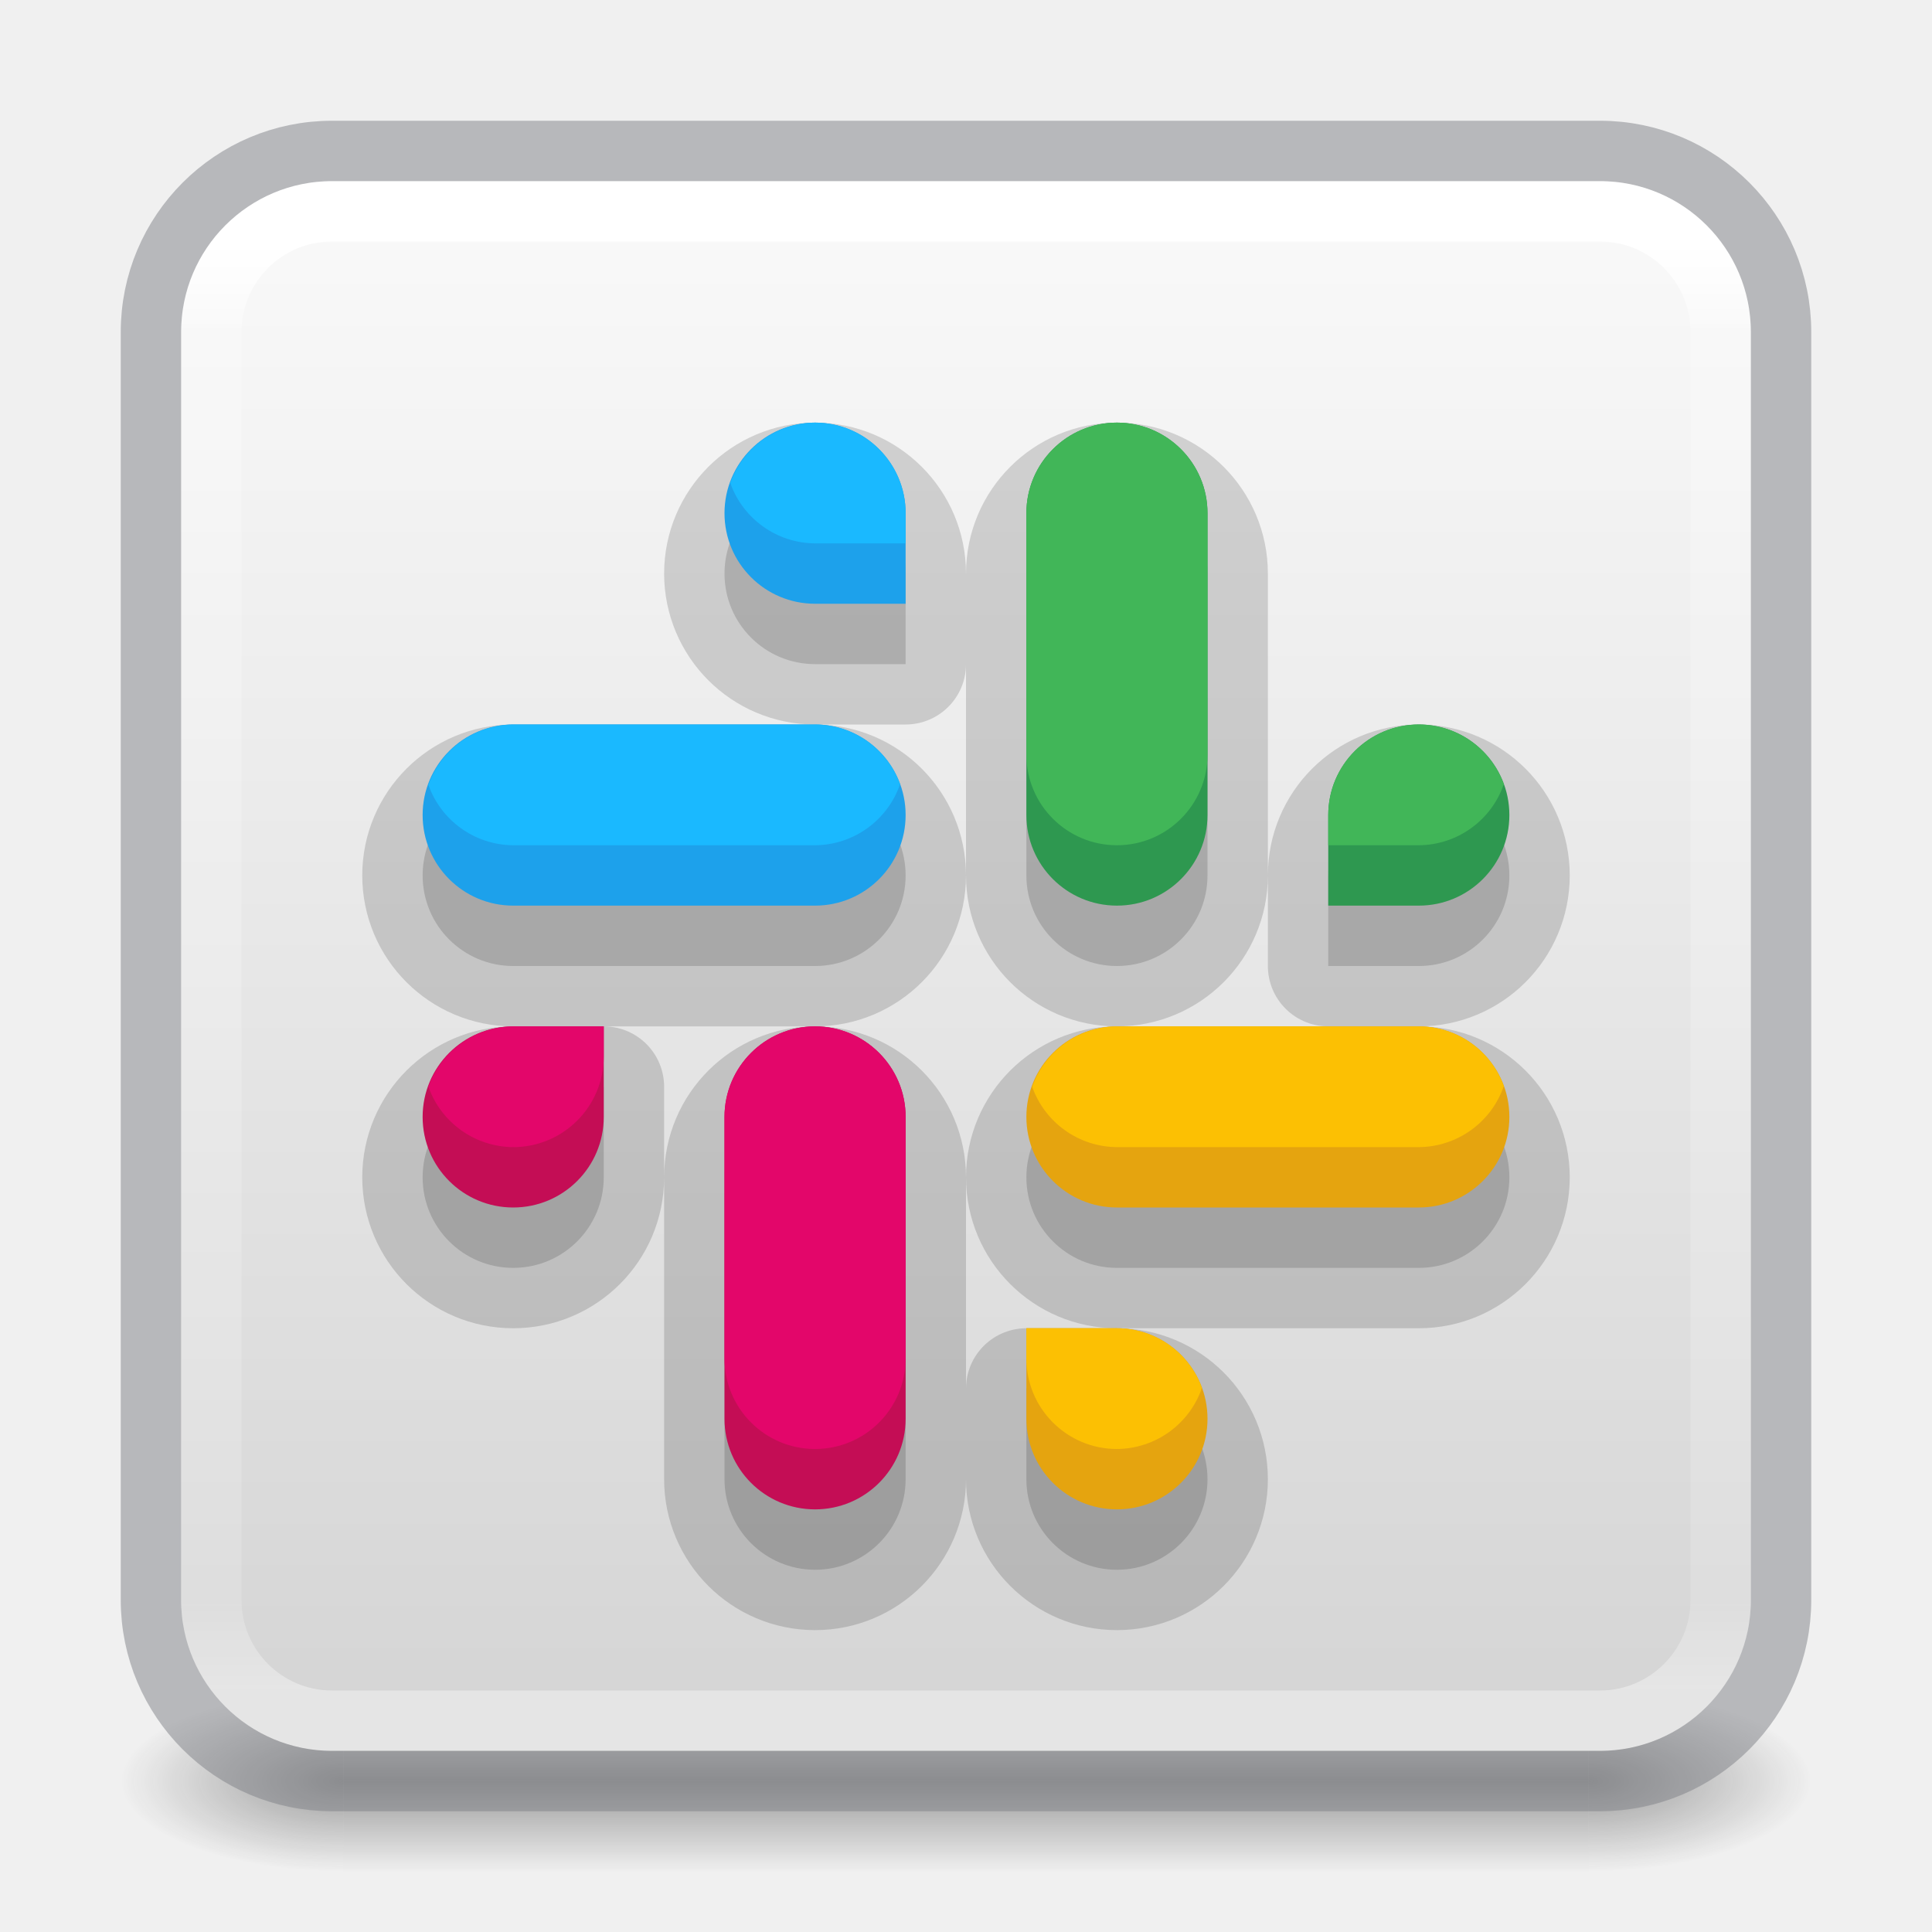
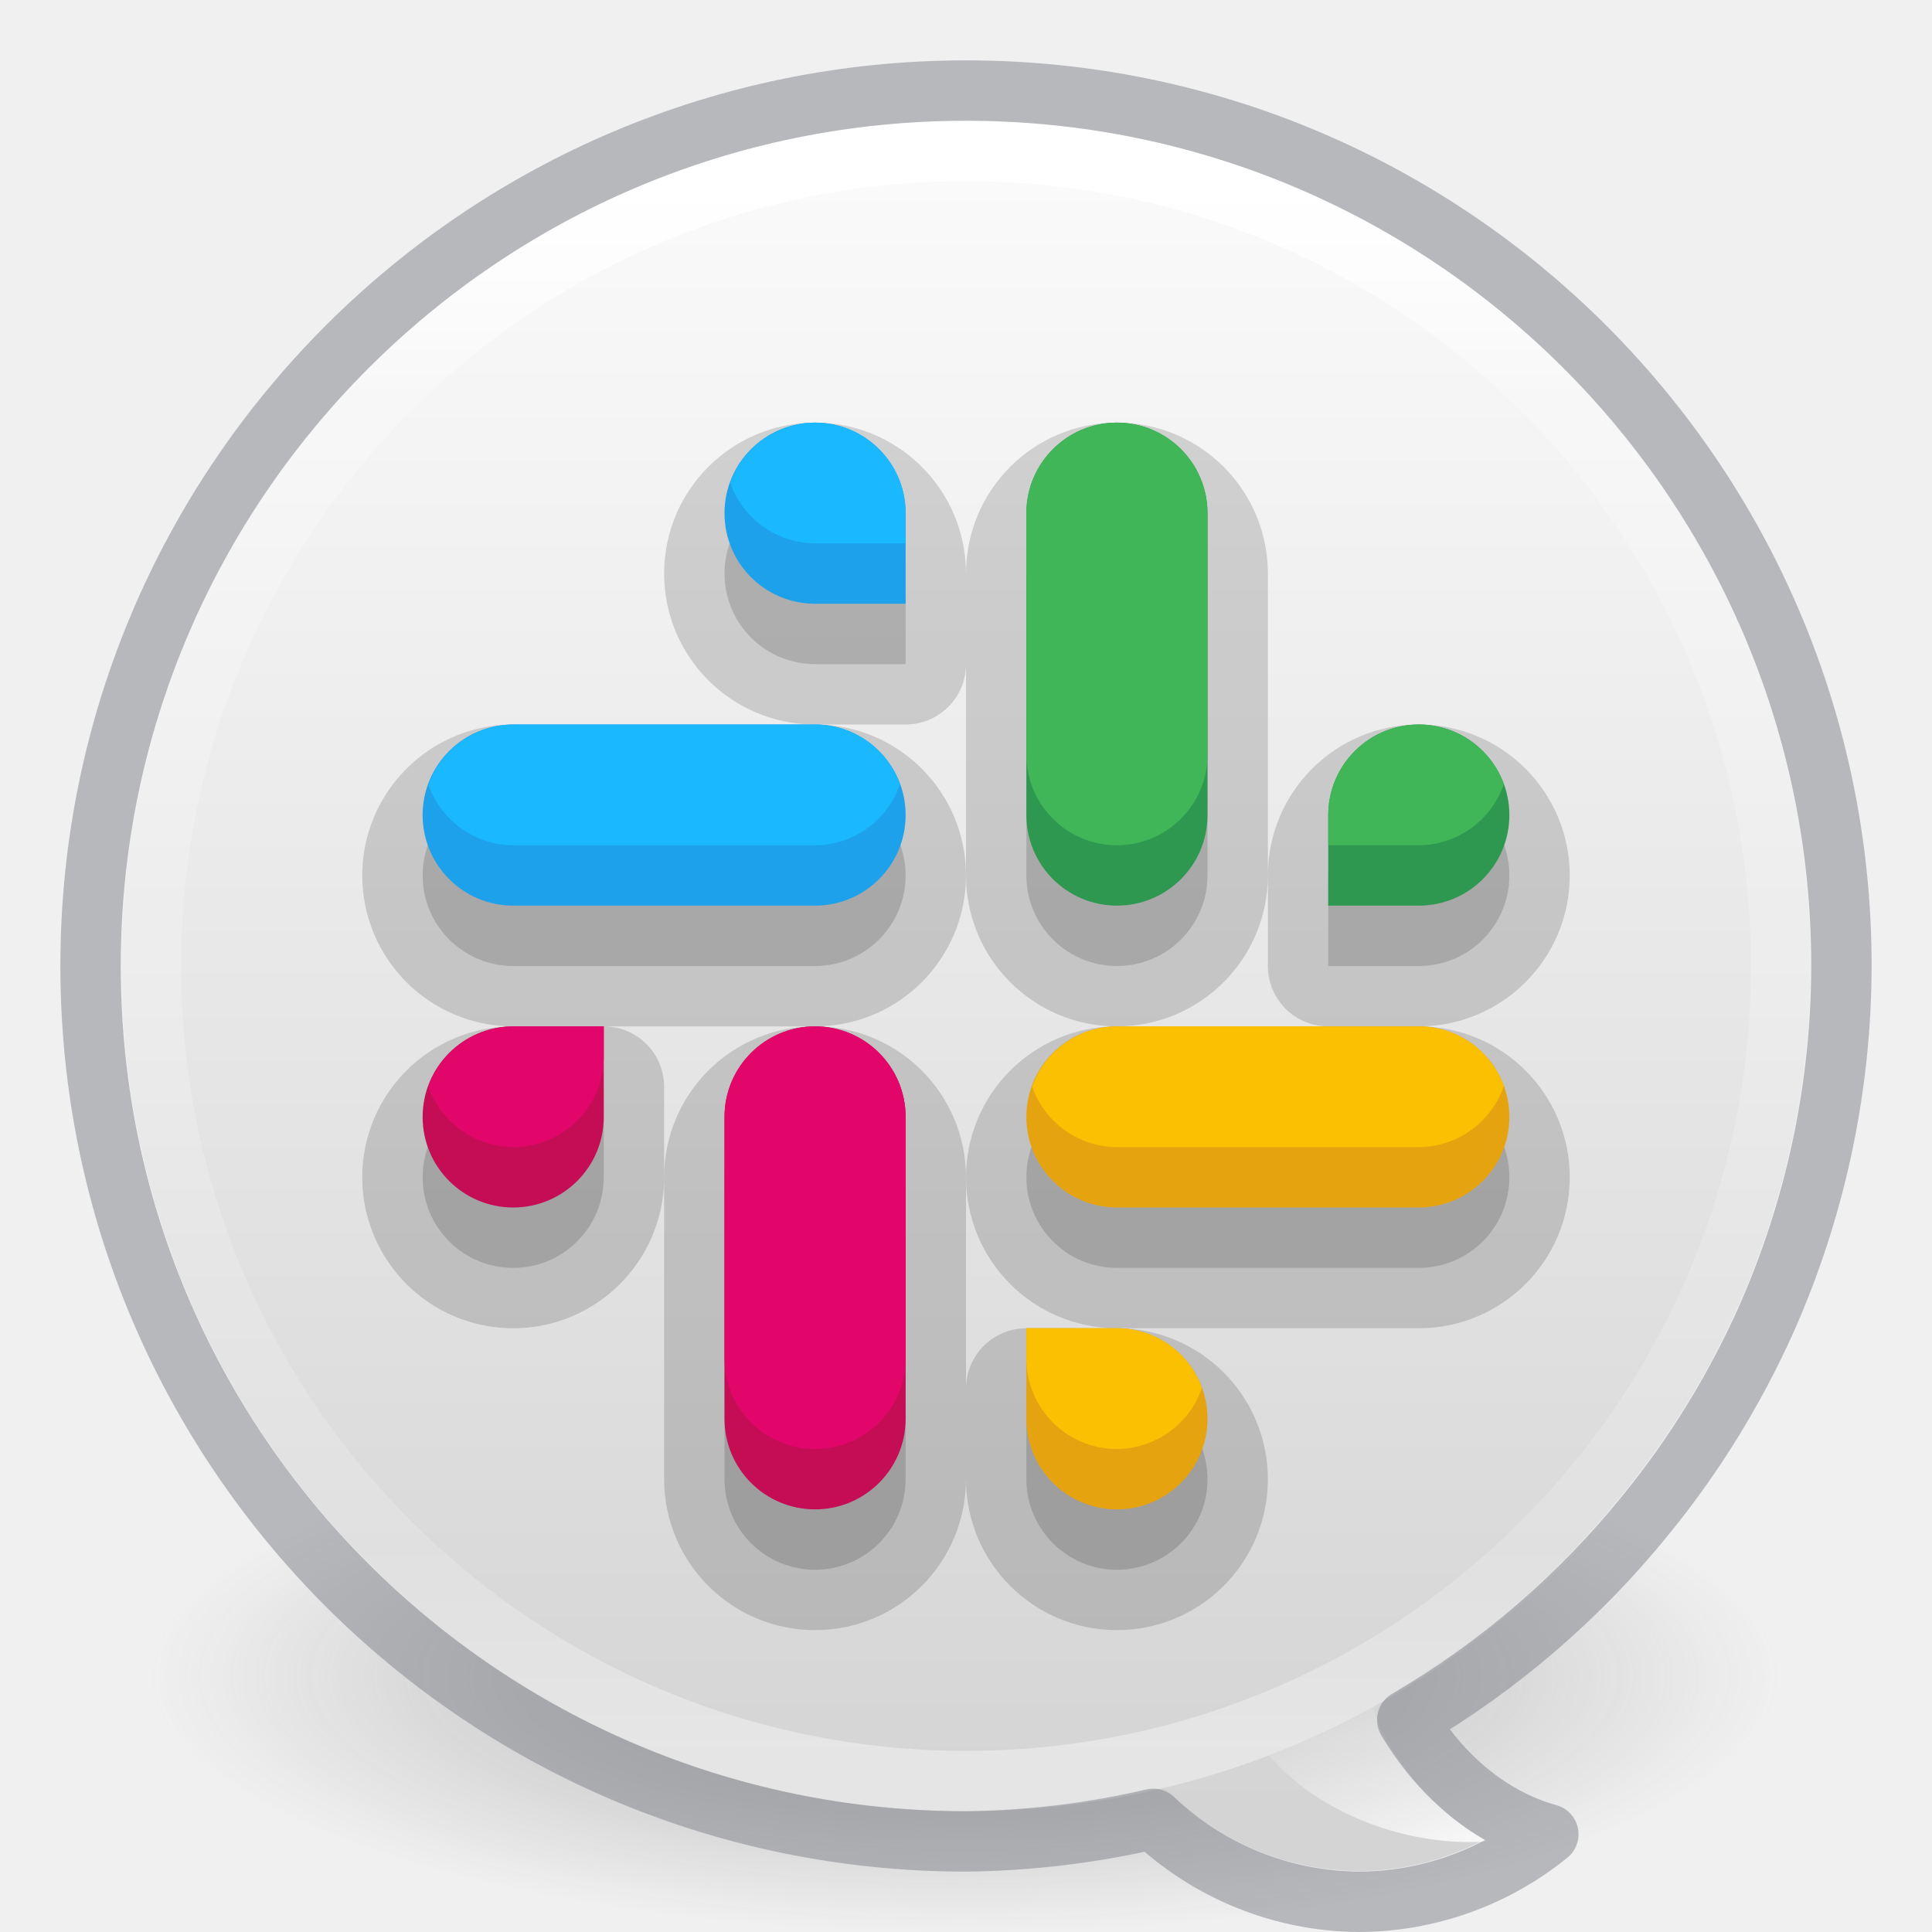
<svg xmlns="http://www.w3.org/2000/svg" xmlns:xlink="http://www.w3.org/1999/xlink" version="1.1" width="32" height="32" id="svg6860" xml:space="preserve">
  <defs id="defs6862">
    <linearGradient id="linearGradient4">
      <stop id="stop1" style="stop-color:#ffffff;stop-opacity:1" offset="0" />
      <stop id="stop2" style="stop-color:#ffffff;stop-opacity:0.235" offset="0.063" />
      <stop id="stop3" style="stop-color:#ffffff;stop-opacity:0.157" offset="0.938" />
      <stop id="stop4" style="stop-color:#ffffff;stop-opacity:0.392" offset="1" />
    </linearGradient>
    <linearGradient id="linearGradient3688-166-749-6">
      <stop id="stop2883-8" style="stop-color:#181818;stop-opacity:1" offset="0" />
      <stop id="stop2885-3" style="stop-color:#181818;stop-opacity:0" offset="1" />
    </linearGradient>
    <linearGradient id="linearGradient3702-501-757-3">
      <stop id="stop2895-3" style="stop-color:#181818;stop-opacity:0" offset="0" />
      <stop id="stop2897-28" style="stop-color:#181818;stop-opacity:1" offset="0.5" />
      <stop id="stop2899-8" style="stop-color:#181818;stop-opacity:0" offset="1" />
    </linearGradient>
    <radialGradient cx="4.993" cy="43.5" r="2.5" fx="4.993" fy="43.5" id="radialGradient2976-3-3" xlink:href="#linearGradient3688-166-749-6" gradientUnits="userSpaceOnUse" gradientTransform="matrix(2.003784,0,0,1.4,27.98813,-17.4)" />
    <radialGradient cx="4.993" cy="43.5" r="2.5" fx="4.993" fy="43.5" id="radialGradient2978-2-5" xlink:href="#linearGradient3688-166-749-6" gradientUnits="userSpaceOnUse" gradientTransform="matrix(2.003784,0,0,1.4,-20.01187,-104.4)" />
    <linearGradient xlink:href="#linearGradient4-6" id="linearGradient930-9-2" x1="16" y1="3" x2="16" y2="29" gradientUnits="userSpaceOnUse" gradientTransform="translate(4.1936035e-6)" />
    <linearGradient x1="24" y1="6.24" x2="24" y2="41.76" id="linearGradient4161-0-2" xlink:href="#linearGradient4" gradientUnits="userSpaceOnUse" gradientTransform="matrix(0.6756757,0,0,0.6756757,-0.2162128,-0.2162061)" />
    <linearGradient xlink:href="#linearGradient3702-501-757-3" id="linearGradient963" gradientUnits="userSpaceOnUse" x1="25.058" y1="47.028" x2="25.058" y2="39.999" />
    <style id="style1">.g{fill:#000;}.g,.h,.i{stroke-width:0px;}.h{fill:url(#e);}.i{fill:#fff;}</style>
    <style id="style1-7">.g{fill:#000;}.g,.h,.i{stroke-width:0px;}.h{fill:url(#e);}.i{fill:#fff;}</style>
    <style id="style1-5">.g{fill:#000;}.g,.h,.i{stroke-width:0px;}.h{fill:url(#e);}.i{fill:#fff;}</style>
    <linearGradient id="linearGradient4-6">
      <stop style="stop-color:#fafafa;stop-opacity:1;" offset="0" id="stop4-7" />
      <stop style="stop-color:#d4d4d4;stop-opacity:1;" offset="1" id="stop5" />
    </linearGradient>
    <style id="style1-53">.g{fill:#000;}.g,.h,.i{stroke-width:0px;}.h{fill:url(#e);}.i{fill:#fff;}</style>
    <style id="style1-6">.cls-1{fill:#fff;}</style>
    <style id="style1-67">.cls-1{fill:#fff;}</style>
+     <linearGradient id="linearGradient30">
+       <stop style="stop-color:#ffffff;stop-opacity:1;" offset="0" id="stop30" />
+       <stop style="stop-color:#fafafa;stop-opacity:0;" offset="1" id="stop31" />
+     </linearGradient>
+     <linearGradient id="linearGradient22">
+       <stop id="stop13" style="stop-color:#ffffff;stop-opacity:1" offset="0" />
+       <stop id="stop20" style="stop-color:#ffffff;stop-opacity:0.235" offset="0.135" />
+       <stop id="stop21" style="stop-color:#ffffff;stop-opacity:0.157" offset="0.865" />
+       <stop id="stop22" style="stop-color:#ffffff;stop-opacity:0.392" offset="1" />
+     </linearGradient>
+     <style id="style1-0">.g{fill:#000;}.g,.h,.i{stroke-width:0px;}.h{fill:url(#e);}.i{fill:#fff;}</style>
+     <style id="style1-7-36">.g{fill:#000;}.g,.h,.i{stroke-width:0px;}.h{fill:url(#e);}.i{fill:#fff;}</style>
+     <style id="style1-5-1">.g{fill:#000;}.g,.h,.i{stroke-width:0px;}.h{fill:url(#e);}.i{fill:#fff;}</style>
+     <style id="style1-53-0">.g{fill:#000;}.g,.h,.i{stroke-width:0px;}.h{fill:url(#e);}.i{fill:#fff;}</style>
+     <style id="style1-6-63">.cls-1{fill:#fff;}</style>
+     <style id="style1-67-2">.cls-1{fill:#fff;}</style>
+     <style id="style1-675">.g{fill:#000;}.g,.h,.i{stroke-width:0px;}.h{fill:url(#e);}.i{fill:#fff;}</style>
+     <style id="style1-7-3">.g{fill:#000;}.g,.h,.i{stroke-width:0px;}.h{fill:url(#e);}.i{fill:#fff;}</style>
+     <style id="style1-5-5">.g{fill:#000;}.g,.h,.i{stroke-width:0px;}.h{fill:url(#e);}.i{fill:#fff;}</style>
+     <linearGradient id="linearGradient2-5">
+       <stop style="stop-color:#5865f2;stop-opacity:1;" offset="0" id="stop3-3" />
+       <stop style="stop-color:#1f30f4;stop-opacity:1;" offset="1" id="stop4-5" />
+     </linearGradient>
+     <style id="style1-3">.g{fill:#000;}.g,.h,.i{stroke-width:0px;}.h{fill:url(#e);}.i{fill:#fff;}</style>
+     <style id="style1-6-6">.cls-1{fill:#fff;}</style>
+     <style id="style1-70">.g{fill:#000;}.g,.h,.i{stroke-width:0px;}.h{fill:url(#e);}.i{fill:#fff;}</style>
+     <style id="style1-6-3">.cls-1{fill:#fff;}</style>
+     <linearGradient id="linearGradient3820-7-2-2">
+       <stop offset="0" style="stop-color:#3d3d3d;stop-opacity:1" id="stop3822-2-6-36" />
+       <stop offset="0.5" style="stop-color:#686868;stop-opacity:0.498" id="stop3864-8-7-6" />
+       <stop offset="1" style="stop-color:#686868;stop-opacity:0" id="stop3824-1-2-4" />
+     </linearGradient>
+     <radialGradient cx="99.157" cy="186.171" r="62.769" fx="99.157" fy="186.171" id="radialGradient3108-6" xlink:href="#linearGradient3820-7-2-2" gradientUnits="userSpaceOnUse" gradientTransform="matrix(0.2147314,0,0,0.06794726,-5.313625,15.11686)" />
+     <linearGradient xlink:href="#linearGradient22" id="linearGradient13" x1="16" y1="3" x2="16" y2="29" gradientUnits="userSpaceOnUse" />
+     <linearGradient xlink:href="#linearGradient4-6" id="linearGradient29" x1="16" y1="3" x2="16" y2="30" gradientUnits="userSpaceOnUse" />
+     <linearGradient xlink:href="#linearGradient30" id="linearGradient31" x1="25.003" y1="30.933" x2="23.779" y2="27.459" gradientUnits="userSpaceOnUse" />
  </defs>
-   <g style="display:inline" id="g2036-2-8-6" transform="matrix(0.6999997,0,0,0.3333336,-0.7999958,15.33333)">
-     <g style="opacity:0.4" id="g3712-3-7-0" transform="matrix(1.052632,0,0,1.285713,-1.263158,-13.42854)">
-       <rect style="fill:url(#radialGradient2976-3-3);fill-opacity:1;stroke:none" id="rect2801-0-9-6" y="40" x="38" height="7" width="5" />
-       <rect style="fill:url(#radialGradient2978-2-5);fill-opacity:1;stroke:none" id="rect3696-2-2-2" transform="scale(-1)" y="-47" x="-10" height="7" width="5" />
-       <rect style="fill:url(#linearGradient963);fill-opacity:1;stroke:none" id="rect3700-1-0-6" y="40" x="10" height="7" width="28" />
+   <path d="m 29.457,27.767 a 13.479,4.265 0 0 1 -26.957,0 13.479,4.265 0 1 1 26.957,0 z" id="path3818-0-2-5-0" style="opacity:0.5;fill:url(#radialGradient3108-6);fill-opacity:1;stroke:none;stroke-width:1" />
+   <path d="m 16,2.01 c 7.733,0 13.99,6.257 13.99,13.988 -0.004,1.951 -0.416,3.881 -1.209,5.662 -0.495,1.104 -1.133,2.138 -1.896,3.08 -1.066,1.326 -2.365,2.449 -3.834,3.309 -0.316,0.226 -0.263,0.381 -0.18,0.701 0.439,0.737 1.025,1.328 1.705,1.723 -0.637,0.335 -1.347,0.516 -2.072,0.518 -1.137,-0.01 -2.226,-0.45 -3.051,-1.232 C 19.308,29.603 19.154,29.609 18.986,29.631 18.005,29.858 17.002,29.978 16,29.99 8.267,29.99 2.01,23.733 2.01,16 2.01,8.267 8.267,2.01 16,2.01 Z" style="opacity:1;fill:url(#linearGradient29);stroke:none;stroke-linejoin:round;stroke-opacity:0.502" id="path29-6" />
+   <circle style="opacity:1;fill:none;fill-opacity:1;stroke:url(#linearGradient13);stroke-width:1;stroke-linejoin:round;stroke-dasharray:none;stroke-opacity:1" id="path11" cx="16" cy="16" r="13.5" />
+   <path style="opacity:1;fill:url(#linearGradient31);stroke:none;stroke-width:1;stroke-linejoin:round;stroke-dasharray:none;stroke-opacity:0.502" d="m 24.639,30.5 c -0.766,-0.434 -1.608,-1.273 -1.904,-2.225 -0.461,0.268 -1.142,0.57 -1.712,0.801 0.713,0.864 2.167,1.526 3.616,1.424 z" id="path30-5" />
+   <path d="M 16,1.5 C 7.992,1.5 1.5,7.992 1.5,16 1.5,24.008 7.992,30.5 16,30.5 17.044,30.488 18.084,30.363 19.102,30.127 20.02,30.998 21.234,31.489 22.5,31.5 c 1.145,-0.002 2.255,-0.397 3.145,-1.119 -0.935,-0.261 -1.764,-0.932 -2.336,-1.893 1.522,-0.891 2.869,-2.053 3.975,-3.428 0.79,-0.974 1.449,-2.047 1.963,-3.191 C 30.069,20.022 30.496,18.022 30.5,16 30.5,7.992 24.008,1.5 16,1.5 Z" style="opacity:1;fill:none;stroke:#7e8087;stroke-linejoin:round;stroke-opacity:0.502" id="path4" />
+   <path id="path30-4" style="opacity:0.15;fill:#000000;fill-opacity:1;stroke:#000000;stroke-width:2;stroke-linejoin:round;stroke-opacity:1" d="M 13.5,8 A 1.5,1.5 0 0 0 12,9.5 1.5,1.5 0 0 0 13.5,11 H 15 V 9.5 A 1.5,1.5 0 0 0 13.5,8 Z m 5,0 A 1.5,1.5 0 0 0 17,9.5 v 5 A 1.5,1.5 0 0 0 18.5,16 1.5,1.5 0 0 0 20,14.5 v -5 A 1.5,1.5 0 0 0 18.5,8 Z m -10,5 A 1.5,1.5 0 0 0 7,14.5 1.5,1.5 0 0 0 8.5,16 h 5 A 1.5,1.5 0 0 0 15,14.5 1.5,1.5 0 0 0 13.5,13 Z m 15,0 A 1.5,1.5 0 0 0 22,14.5 V 16 h 1.5 A 1.5,1.5 0 0 0 25,14.5 1.5,1.5 0 0 0 23.5,13 Z m -15,5 A 1.5,1.5 0 0 0 7,19.5 1.5,1.5 0 0 0 8.5,21 1.5,1.5 0 0 0 10,19.5 V 18 Z m 5,0 A 1.5,1.5 0 0 0 12,19.5 v 5 A 1.5,1.5 0 0 0 13.5,26 1.5,1.5 0 0 0 15,24.5 v -5 A 1.5,1.5 0 0 0 13.5,18 Z m 5,0 A 1.5,1.5 0 0 0 17,19.5 1.5,1.5 0 0 0 18.5,21 h 5 A 1.5,1.5 0 0 0 25,19.5 1.5,1.5 0 0 0 23.5,18 Z M 17,23 v 1.5 A 1.5,1.5 0 0 0 18.5,26 1.5,1.5 0 0 0 20,24.5 1.5,1.5 0 0 0 18.5,23 Z" />
+   <path id="path40-7" style="opacity:0.15;fill:#000000;fill-opacity:1;stroke:none;stroke-width:2;stroke-linejoin:round;stroke-opacity:1" d="M 13.5,8 A 1.5,1.5 0 0 0 12,9.5 1.5,1.5 0 0 0 13.5,11 H 15 V 9.5 A 1.5,1.5 0 0 0 13.5,8 Z m 5,0 A 1.5,1.5 0 0 0 17,9.5 v 5 A 1.5,1.5 0 0 0 18.5,16 1.5,1.5 0 0 0 20,14.5 v -5 A 1.5,1.5 0 0 0 18.5,8 Z m -10,5 A 1.5,1.5 0 0 0 7,14.5 1.5,1.5 0 0 0 8.5,16 h 5 A 1.5,1.5 0 0 0 15,14.5 1.5,1.5 0 0 0 13.5,13 Z m 15,0 A 1.5,1.5 0 0 0 22,14.5 V 16 h 1.5 A 1.5,1.5 0 0 0 25,14.5 1.5,1.5 0 0 0 23.5,13 Z m -15,5 A 1.5,1.5 0 0 0 7,19.5 1.5,1.5 0 0 0 8.5,21 1.5,1.5 0 0 0 10,19.5 V 18 Z m 5,0 A 1.5,1.5 0 0 0 12,19.5 v 5 A 1.5,1.5 0 0 0 13.5,26 1.5,1.5 0 0 0 15,24.5 v -5 A 1.5,1.5 0 0 0 13.5,18 Z m 5,0 A 1.5,1.5 0 0 0 17,19.5 1.5,1.5 0 0 0 18.5,21 h 5 A 1.5,1.5 0 0 0 25,19.5 1.5,1.5 0 0 0 23.5,18 Z M 17,23 v 1.5 A 1.5,1.5 0 0 0 18.5,26 1.5,1.5 0 0 0 20,24.5 1.5,1.5 0 0 0 18.5,23 Z" />
+   <g id="g44-6">
+     <g id="g42-5">
+       <path id="path9-6" style="opacity:1;fill:#e5a40f;fill-opacity:1;stroke:none;stroke-width:2;stroke-linejoin:round" d="M 18.5,17 A 1.5,1.5 0 0 0 17,18.5 1.5,1.5 0 0 0 18.5,20 h 5 A 1.5,1.5 0 0 0 25,18.5 1.5,1.5 0 0 0 23.5,17 Z M 17,22 v 1.5 A 1.5,1.5 0 0 0 18.5,25 1.5,1.5 0 0 0 20,23.5 1.5,1.5 0 0 0 18.5,22 Z" />
+       <path id="path24-9" style="opacity:1;fill:#fcc003;fill-opacity:1;stroke:none;stroke-width:2;stroke-linejoin:round" d="M 18.5,17 A 1.5,1.5 0 0 0 17.096,18 1.5,1.5 0 0 0 18.5,19 h 5 A 1.5,1.5 0 0 0 24.908,17.988 1.5,1.5 0 0 0 23.5,17 Z M 17,22 v 0.5 A 1.5,1.5 0 0 0 18.5,24 1.5,1.5 0 0 0 19.908,22.988 1.5,1.5 0 0 0 18.5,22 Z" />
    </g>
-   </g>
-   <rect style="color:#000000;font-variation-settings:normal;display:inline;overflow:visible;visibility:visible;opacity:1;vector-effect:none;fill:url(#linearGradient930-9-2);fill-opacity:1;fill-rule:nonzero;stroke:none;stroke-width:1;stroke-linecap:butt;stroke-linejoin:miter;stroke-miterlimit:4;stroke-dasharray:none;stroke-dashoffset:0;stroke-opacity:0.5;marker:none;enable-background:accumulate;stop-color:#000000;stop-opacity:1" id="rect5505-21-1-2-1" y="3" x="3" ry="2.5" rx="2.5" height="26" width="26" />
-   <rect style="opacity:1;fill:none;stroke:url(#linearGradient4161-0-2);stroke-width:1;stroke-linecap:round;stroke-linejoin:round;stroke-miterlimit:4;stroke-dasharray:none;stroke-dashoffset:0;stroke-opacity:1" id="rect6741-7-4-3-8" y="3.5" x="3.5" ry="2" rx="2" height="25" width="25" />
-   <rect style="color:#000000;font-variation-settings:normal;display:inline;overflow:visible;visibility:visible;opacity:1;vector-effect:none;fill:none;fill-opacity:1;fill-rule:nonzero;stroke:#7e8087;stroke-width:1;stroke-linecap:butt;stroke-linejoin:miter;stroke-miterlimit:4;stroke-dasharray:none;stroke-dashoffset:0;stroke-opacity:0.5;marker:none;enable-background:accumulate;stop-color:#000000;stop-opacity:1" id="rect5" y="2.5" x="2.5" ry="3" rx="3" height="27" width="27" />
-   <path id="path30" style="opacity:0.15;fill:#000000;fill-opacity:1;stroke:#000000;stroke-width:2;stroke-linejoin:round;stroke-opacity:1" d="M 13.5,8 A 1.5,1.5 0 0 0 12,9.5 1.5,1.5 0 0 0 13.5,11 H 15 V 9.5 A 1.5,1.5 0 0 0 13.5,8 Z m 5,0 A 1.5,1.5 0 0 0 17,9.5 v 5 A 1.5,1.5 0 0 0 18.5,16 1.5,1.5 0 0 0 20,14.5 v -5 A 1.5,1.5 0 0 0 18.5,8 Z m -10,5 A 1.5,1.5 0 0 0 7,14.5 1.5,1.5 0 0 0 8.5,16 h 5 A 1.5,1.5 0 0 0 15,14.5 1.5,1.5 0 0 0 13.5,13 Z m 15,0 A 1.5,1.5 0 0 0 22,14.5 V 16 h 1.5 A 1.5,1.5 0 0 0 25,14.5 1.5,1.5 0 0 0 23.5,13 Z m -15,5 A 1.5,1.5 0 0 0 7,19.5 1.5,1.5 0 0 0 8.5,21 1.5,1.5 0 0 0 10,19.5 V 18 Z m 5,0 A 1.5,1.5 0 0 0 12,19.5 v 5 A 1.5,1.5 0 0 0 13.5,26 1.5,1.5 0 0 0 15,24.5 v -5 A 1.5,1.5 0 0 0 13.5,18 Z m 5,0 A 1.5,1.5 0 0 0 17,19.5 1.5,1.5 0 0 0 18.5,21 h 5 A 1.5,1.5 0 0 0 25,19.5 1.5,1.5 0 0 0 23.5,18 Z M 17,23 v 1.5 A 1.5,1.5 0 0 0 18.5,26 1.5,1.5 0 0 0 20,24.5 1.5,1.5 0 0 0 18.5,23 Z" />
-   <path id="path40" style="opacity:0.15;fill:#000000;fill-opacity:1;stroke:none;stroke-width:2;stroke-linejoin:round;stroke-opacity:1" d="M 13.5,8 A 1.5,1.5 0 0 0 12,9.5 1.5,1.5 0 0 0 13.5,11 H 15 V 9.5 A 1.5,1.5 0 0 0 13.5,8 Z m 5,0 A 1.5,1.5 0 0 0 17,9.5 v 5 A 1.5,1.5 0 0 0 18.5,16 1.5,1.5 0 0 0 20,14.5 v -5 A 1.5,1.5 0 0 0 18.5,8 Z m -10,5 A 1.5,1.5 0 0 0 7,14.5 1.5,1.5 0 0 0 8.5,16 h 5 A 1.5,1.5 0 0 0 15,14.5 1.5,1.5 0 0 0 13.5,13 Z m 15,0 A 1.5,1.5 0 0 0 22,14.5 V 16 h 1.5 A 1.5,1.5 0 0 0 25,14.5 1.5,1.5 0 0 0 23.5,13 Z m -15,5 A 1.5,1.5 0 0 0 7,19.5 1.5,1.5 0 0 0 8.5,21 1.5,1.5 0 0 0 10,19.5 V 18 Z m 5,0 A 1.5,1.5 0 0 0 12,19.5 v 5 A 1.5,1.5 0 0 0 13.5,26 1.5,1.5 0 0 0 15,24.5 v -5 A 1.5,1.5 0 0 0 13.5,18 Z m 5,0 A 1.5,1.5 0 0 0 17,19.5 1.5,1.5 0 0 0 18.5,21 h 5 A 1.5,1.5 0 0 0 25,19.5 1.5,1.5 0 0 0 23.5,18 Z M 17,23 v 1.5 A 1.5,1.5 0 0 0 18.5,26 1.5,1.5 0 0 0 20,24.5 1.5,1.5 0 0 0 18.5,23 Z" />
-   <g id="g44">
-     <g id="g42">
-       <path id="path9" style="opacity:1;fill:#e5a40f;fill-opacity:1;stroke:none;stroke-width:2;stroke-linejoin:round" d="M 18.5,17 A 1.5,1.5 0 0 0 17,18.5 1.5,1.5 0 0 0 18.5,20 h 5 A 1.5,1.5 0 0 0 25,18.5 1.5,1.5 0 0 0 23.5,17 Z M 17,22 v 1.5 A 1.5,1.5 0 0 0 18.5,25 1.5,1.5 0 0 0 20,23.5 1.5,1.5 0 0 0 18.5,22 Z" />
-       <path id="path24" style="opacity:1;fill:#fcc003;fill-opacity:1;stroke:none;stroke-width:2;stroke-linejoin:round" d="M 18.5,17 A 1.5,1.5 0 0 0 17.096,18 1.5,1.5 0 0 0 18.5,19 h 5 A 1.5,1.5 0 0 0 24.908,17.988 1.5,1.5 0 0 0 23.5,17 Z M 17,22 v 0.5 A 1.5,1.5 0 0 0 18.5,24 1.5,1.5 0 0 0 19.908,22.988 1.5,1.5 0 0 0 18.5,22 Z" />
+     <g id="g43-3">
+       <path id="path12-7" style="opacity:1;fill:#c40d55;fill-opacity:1;stroke:none;stroke-width:2;stroke-linejoin:round" d="M 8.5,17 A 1.5,1.5 0 0 0 7,18.5 1.5,1.5 0 0 0 8.5,20 1.5,1.5 0 0 0 10,18.5 V 17 Z m 5,0 A 1.5,1.5 0 0 0 12,18.5 v 5 A 1.5,1.5 0 0 0 13.5,25 1.5,1.5 0 0 0 15,23.5 v -5 A 1.5,1.5 0 0 0 13.5,17 Z" />
+       <path id="path25-4" style="opacity:1;fill:#e3066a;fill-opacity:1;stroke:none;stroke-width:2;stroke-linejoin:round" d="M 8.5,17 A 1.5,1.5 0 0 0 7.096,18 1.5,1.5 0 0 0 8.5,19 1.5,1.5 0 0 0 10,17.5 V 17 Z m 5,0 A 1.5,1.5 0 0 0 12,18.5 v 4 A 1.5,1.5 0 0 0 13.5,24 1.5,1.5 0 0 0 15,22.5 v -4 A 1.5,1.5 0 0 0 13.5,17 Z" />
    </g>
-     <g id="g43">
-       <path id="path12" style="opacity:1;fill:#c40d55;fill-opacity:1;stroke:none;stroke-width:2;stroke-linejoin:round" d="M 8.5,17 A 1.5,1.5 0 0 0 7,18.5 1.5,1.5 0 0 0 8.5,20 1.5,1.5 0 0 0 10,18.5 V 17 Z m 5,0 A 1.5,1.5 0 0 0 12,18.5 v 5 A 1.5,1.5 0 0 0 13.5,25 1.5,1.5 0 0 0 15,23.5 v -5 A 1.5,1.5 0 0 0 13.5,17 Z" />
-       <path id="path25" style="opacity:1;fill:#e3066a;fill-opacity:1;stroke:none;stroke-width:2;stroke-linejoin:round" d="M 8.5,17 A 1.5,1.5 0 0 0 7.096,18 1.5,1.5 0 0 0 8.5,19 1.5,1.5 0 0 0 10,17.5 V 17 Z m 5,0 A 1.5,1.5 0 0 0 12,18.5 v 4 A 1.5,1.5 0 0 0 13.5,24 1.5,1.5 0 0 0 15,22.5 v -4 A 1.5,1.5 0 0 0 13.5,17 Z" />
+     <g id="g41-5">
+       <path id="path15-2" style="opacity:1;fill:#1da1eb;fill-opacity:1;stroke:none;stroke-width:2;stroke-linejoin:round" d="M 13.5,7 A 1.5,1.5 0 0 0 12,8.5 1.5,1.5 0 0 0 13.5,10 H 15 V 8.5 A 1.5,1.5 0 0 0 13.5,7 Z m -5,5 A 1.5,1.5 0 0 0 7,13.5 1.5,1.5 0 0 0 8.5,15 h 5 A 1.5,1.5 0 0 0 15,13.5 1.5,1.5 0 0 0 13.5,12 Z" />
+       <path id="path26-5" style="opacity:1;fill:#1ab9ff;fill-opacity:1;stroke:none;stroke-width:2;stroke-linejoin:round" d="M 13.5,7 A 1.5,1.5 0 0 0 12.096,8 1.5,1.5 0 0 0 13.5,9 H 15 V 8.5 A 1.5,1.5 0 0 0 13.5,7 Z m -5,5 A 1.5,1.5 0 0 0 7.096,13 1.5,1.5 0 0 0 8.5,14 h 5 A 1.5,1.5 0 0 0 14.908,12.988 1.5,1.5 0 0 0 13.5,12 Z" />
    </g>
-     <g id="g41">
-       <path id="path15" style="opacity:1;fill:#1da1eb;fill-opacity:1;stroke:none;stroke-width:2;stroke-linejoin:round" d="M 13.5,7 A 1.5,1.5 0 0 0 12,8.5 1.5,1.5 0 0 0 13.5,10 H 15 V 8.5 A 1.5,1.5 0 0 0 13.5,7 Z m -5,5 A 1.5,1.5 0 0 0 7,13.5 1.5,1.5 0 0 0 8.5,15 h 5 A 1.5,1.5 0 0 0 15,13.5 1.5,1.5 0 0 0 13.5,12 Z" />
-       <path id="path26" style="opacity:1;fill:#1ab9ff;fill-opacity:1;stroke:none;stroke-width:2;stroke-linejoin:round" d="M 13.5,7 A 1.5,1.5 0 0 0 12.096,8 1.5,1.5 0 0 0 13.5,9 H 15 V 8.5 A 1.5,1.5 0 0 0 13.5,7 Z m -5,5 A 1.5,1.5 0 0 0 7.096,13 1.5,1.5 0 0 0 8.5,14 h 5 A 1.5,1.5 0 0 0 14.908,12.988 1.5,1.5 0 0 0 13.5,12 Z" />
-     </g>
-     <g id="g40">
-       <path id="path5" style="opacity:1;fill:#2e9850;fill-opacity:1;stroke:none;stroke-width:2;stroke-linejoin:round" d="M 18.5,7 A 1.5,1.5 0 0 0 17,8.5 v 5 A 1.5,1.5 0 0 0 18.5,15 1.5,1.5 0 0 0 20,13.5 v -5 A 1.5,1.5 0 0 0 18.5,7 Z m 5,5 A 1.5,1.5 0 0 0 22,13.5 V 15 h 1.5 A 1.5,1.5 0 0 0 25,13.5 1.5,1.5 0 0 0 23.5,12 Z" />
-       <path id="path29" style="opacity:1;fill:#41b658;fill-opacity:1;stroke:none;stroke-width:2;stroke-linejoin:round" d="M 18.5,7 A 1.5,1.5 0 0 0 17,8.5 v 4 A 1.5,1.5 0 0 0 18.5,14 1.5,1.5 0 0 0 20,12.5 v -4 A 1.5,1.5 0 0 0 18.5,7 Z m 5,5 A 1.5,1.5 0 0 0 22,13.5 V 14 h 1.5 A 1.5,1.5 0 0 0 24.908,12.988 1.5,1.5 0 0 0 23.5,12 Z" />
+     <g id="g40-4">
+       <path id="path5-7" style="opacity:1;fill:#2e9850;fill-opacity:1;stroke:none;stroke-width:2;stroke-linejoin:round" d="M 18.5,7 A 1.5,1.5 0 0 0 17,8.5 v 5 A 1.5,1.5 0 0 0 18.5,15 1.5,1.5 0 0 0 20,13.5 v -5 A 1.5,1.5 0 0 0 18.5,7 Z m 5,5 A 1.5,1.5 0 0 0 22,13.5 V 15 h 1.5 A 1.5,1.5 0 0 0 25,13.5 1.5,1.5 0 0 0 23.5,12 Z" />
+       <path id="path29-4" style="opacity:1;fill:#41b658;fill-opacity:1;stroke:none;stroke-width:2;stroke-linejoin:round" d="M 18.5,7 A 1.5,1.5 0 0 0 17,8.5 v 4 A 1.5,1.5 0 0 0 18.5,14 1.5,1.5 0 0 0 20,12.5 v -4 A 1.5,1.5 0 0 0 18.5,7 Z m 5,5 A 1.5,1.5 0 0 0 22,13.5 V 14 h 1.5 A 1.5,1.5 0 0 0 24.908,12.988 1.5,1.5 0 0 0 23.5,12 Z" />
    </g>
  </g>
</svg>
